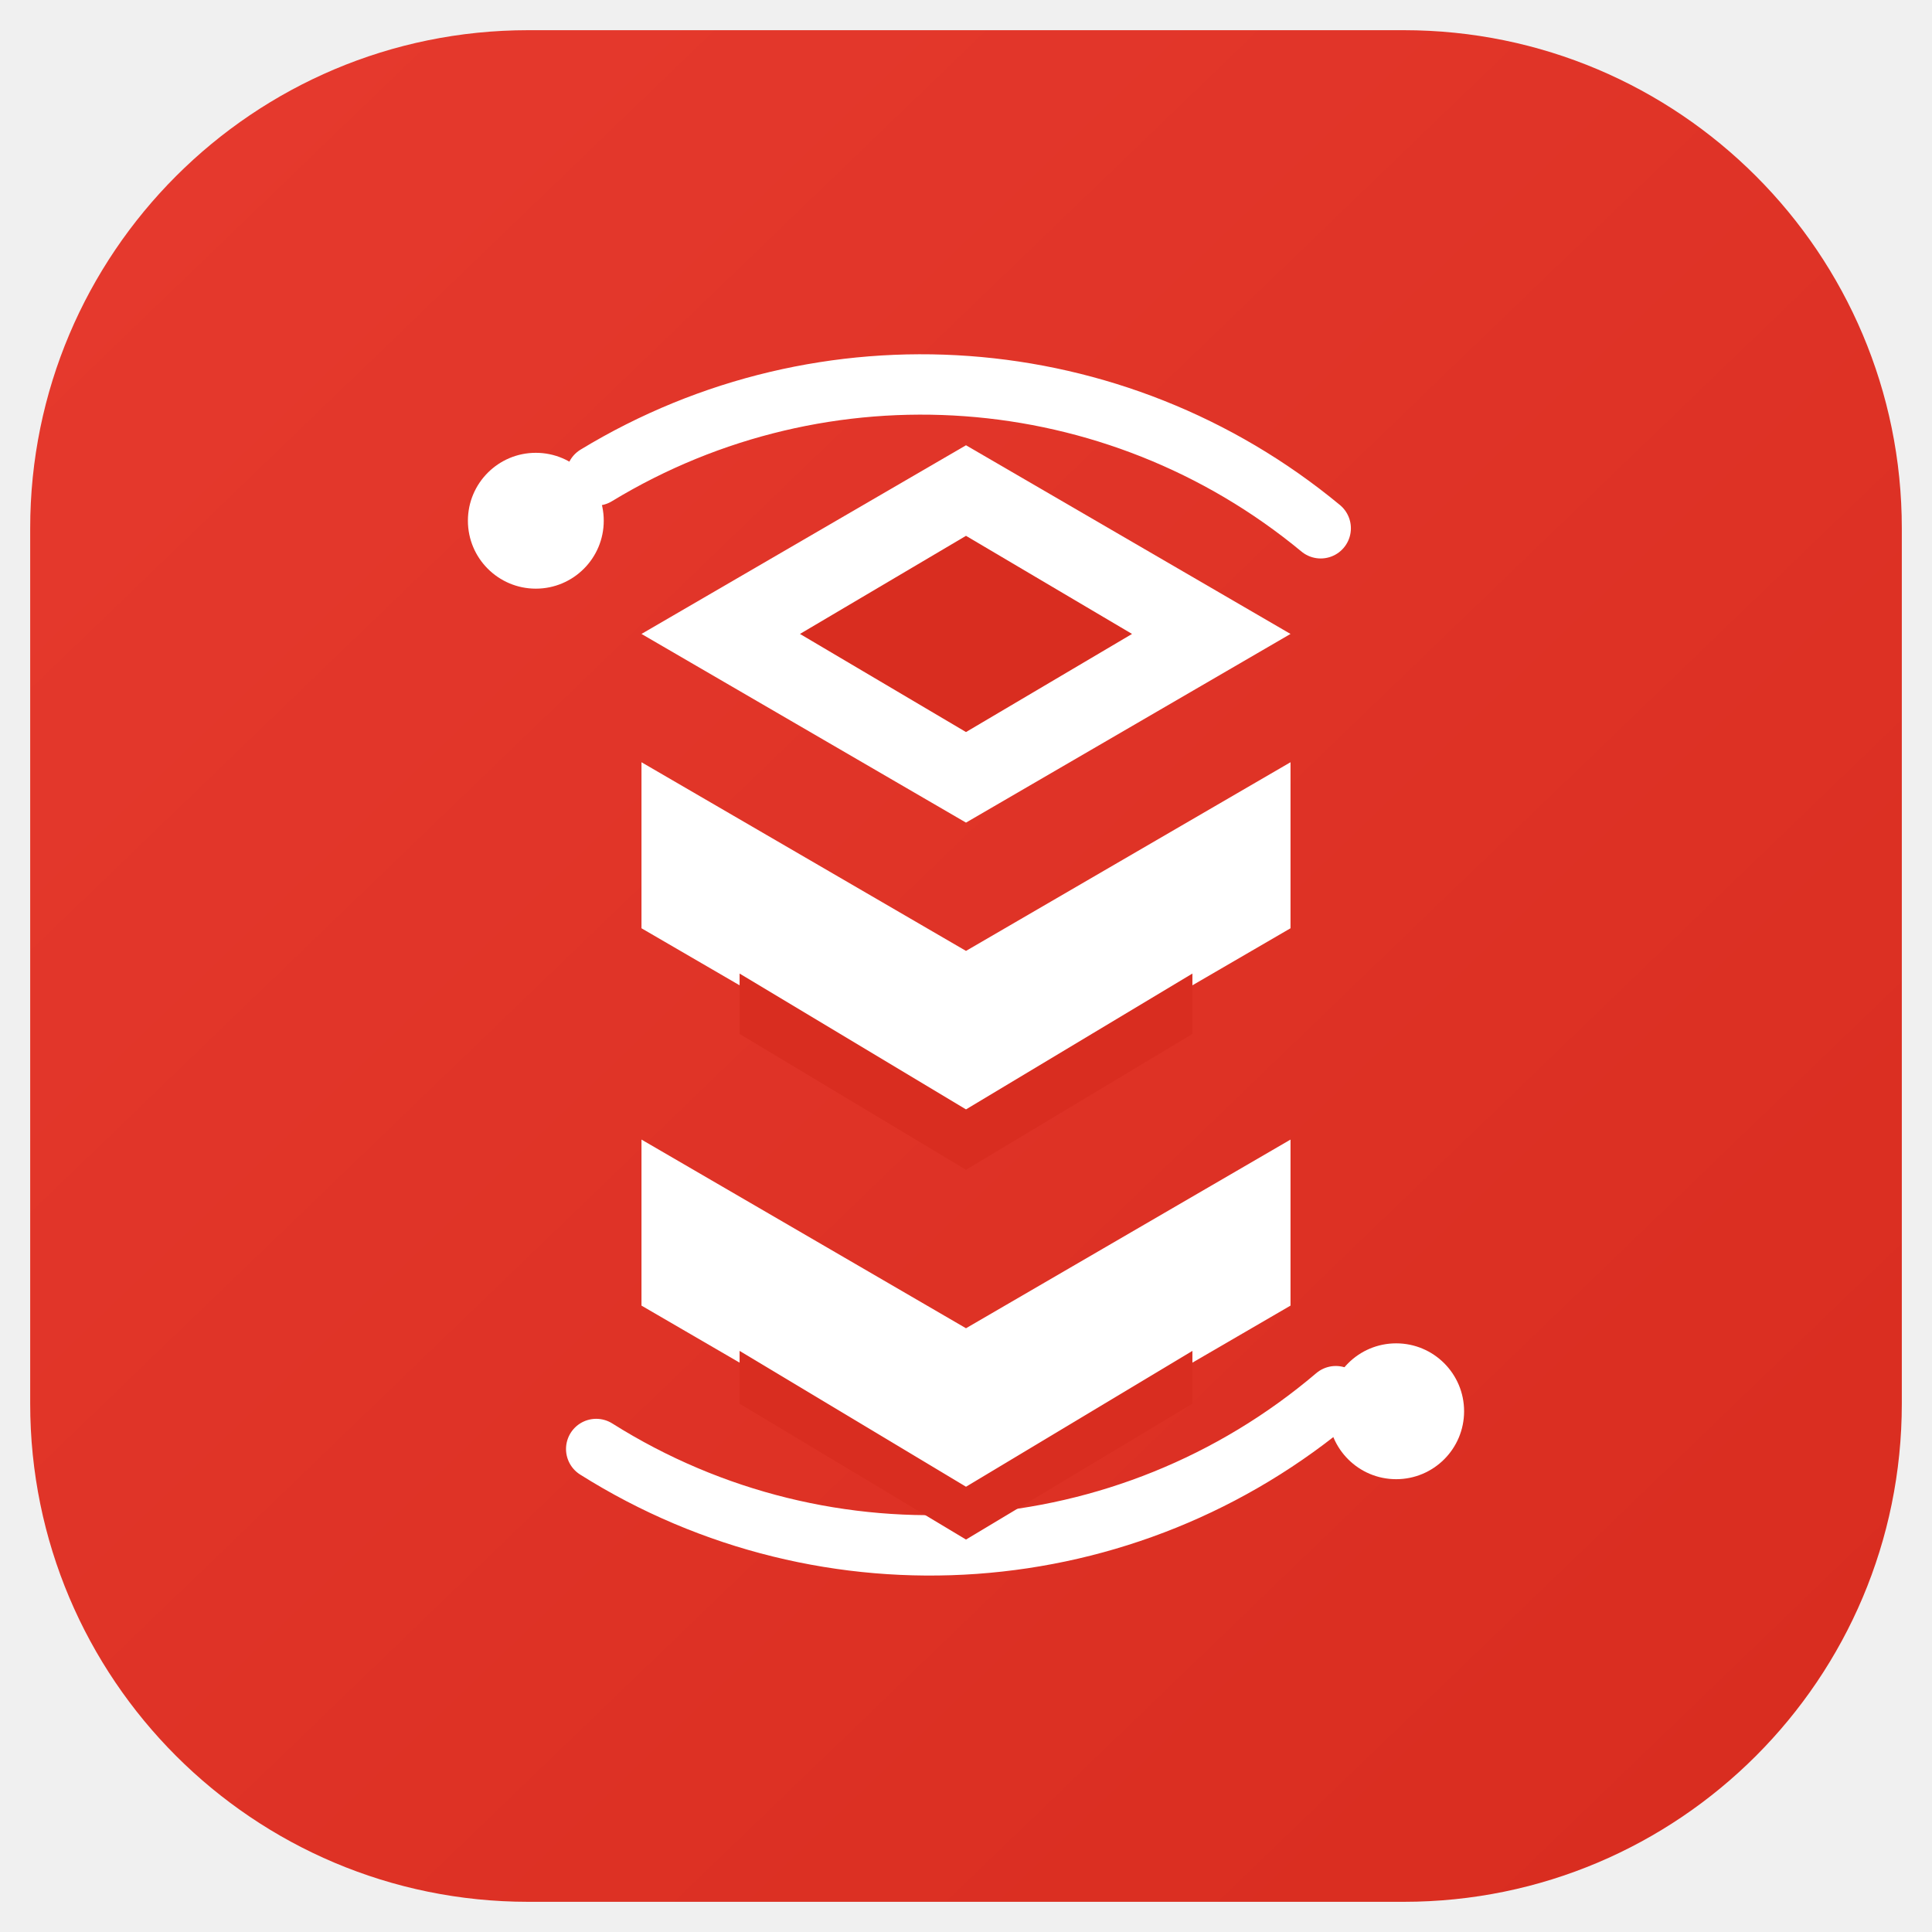
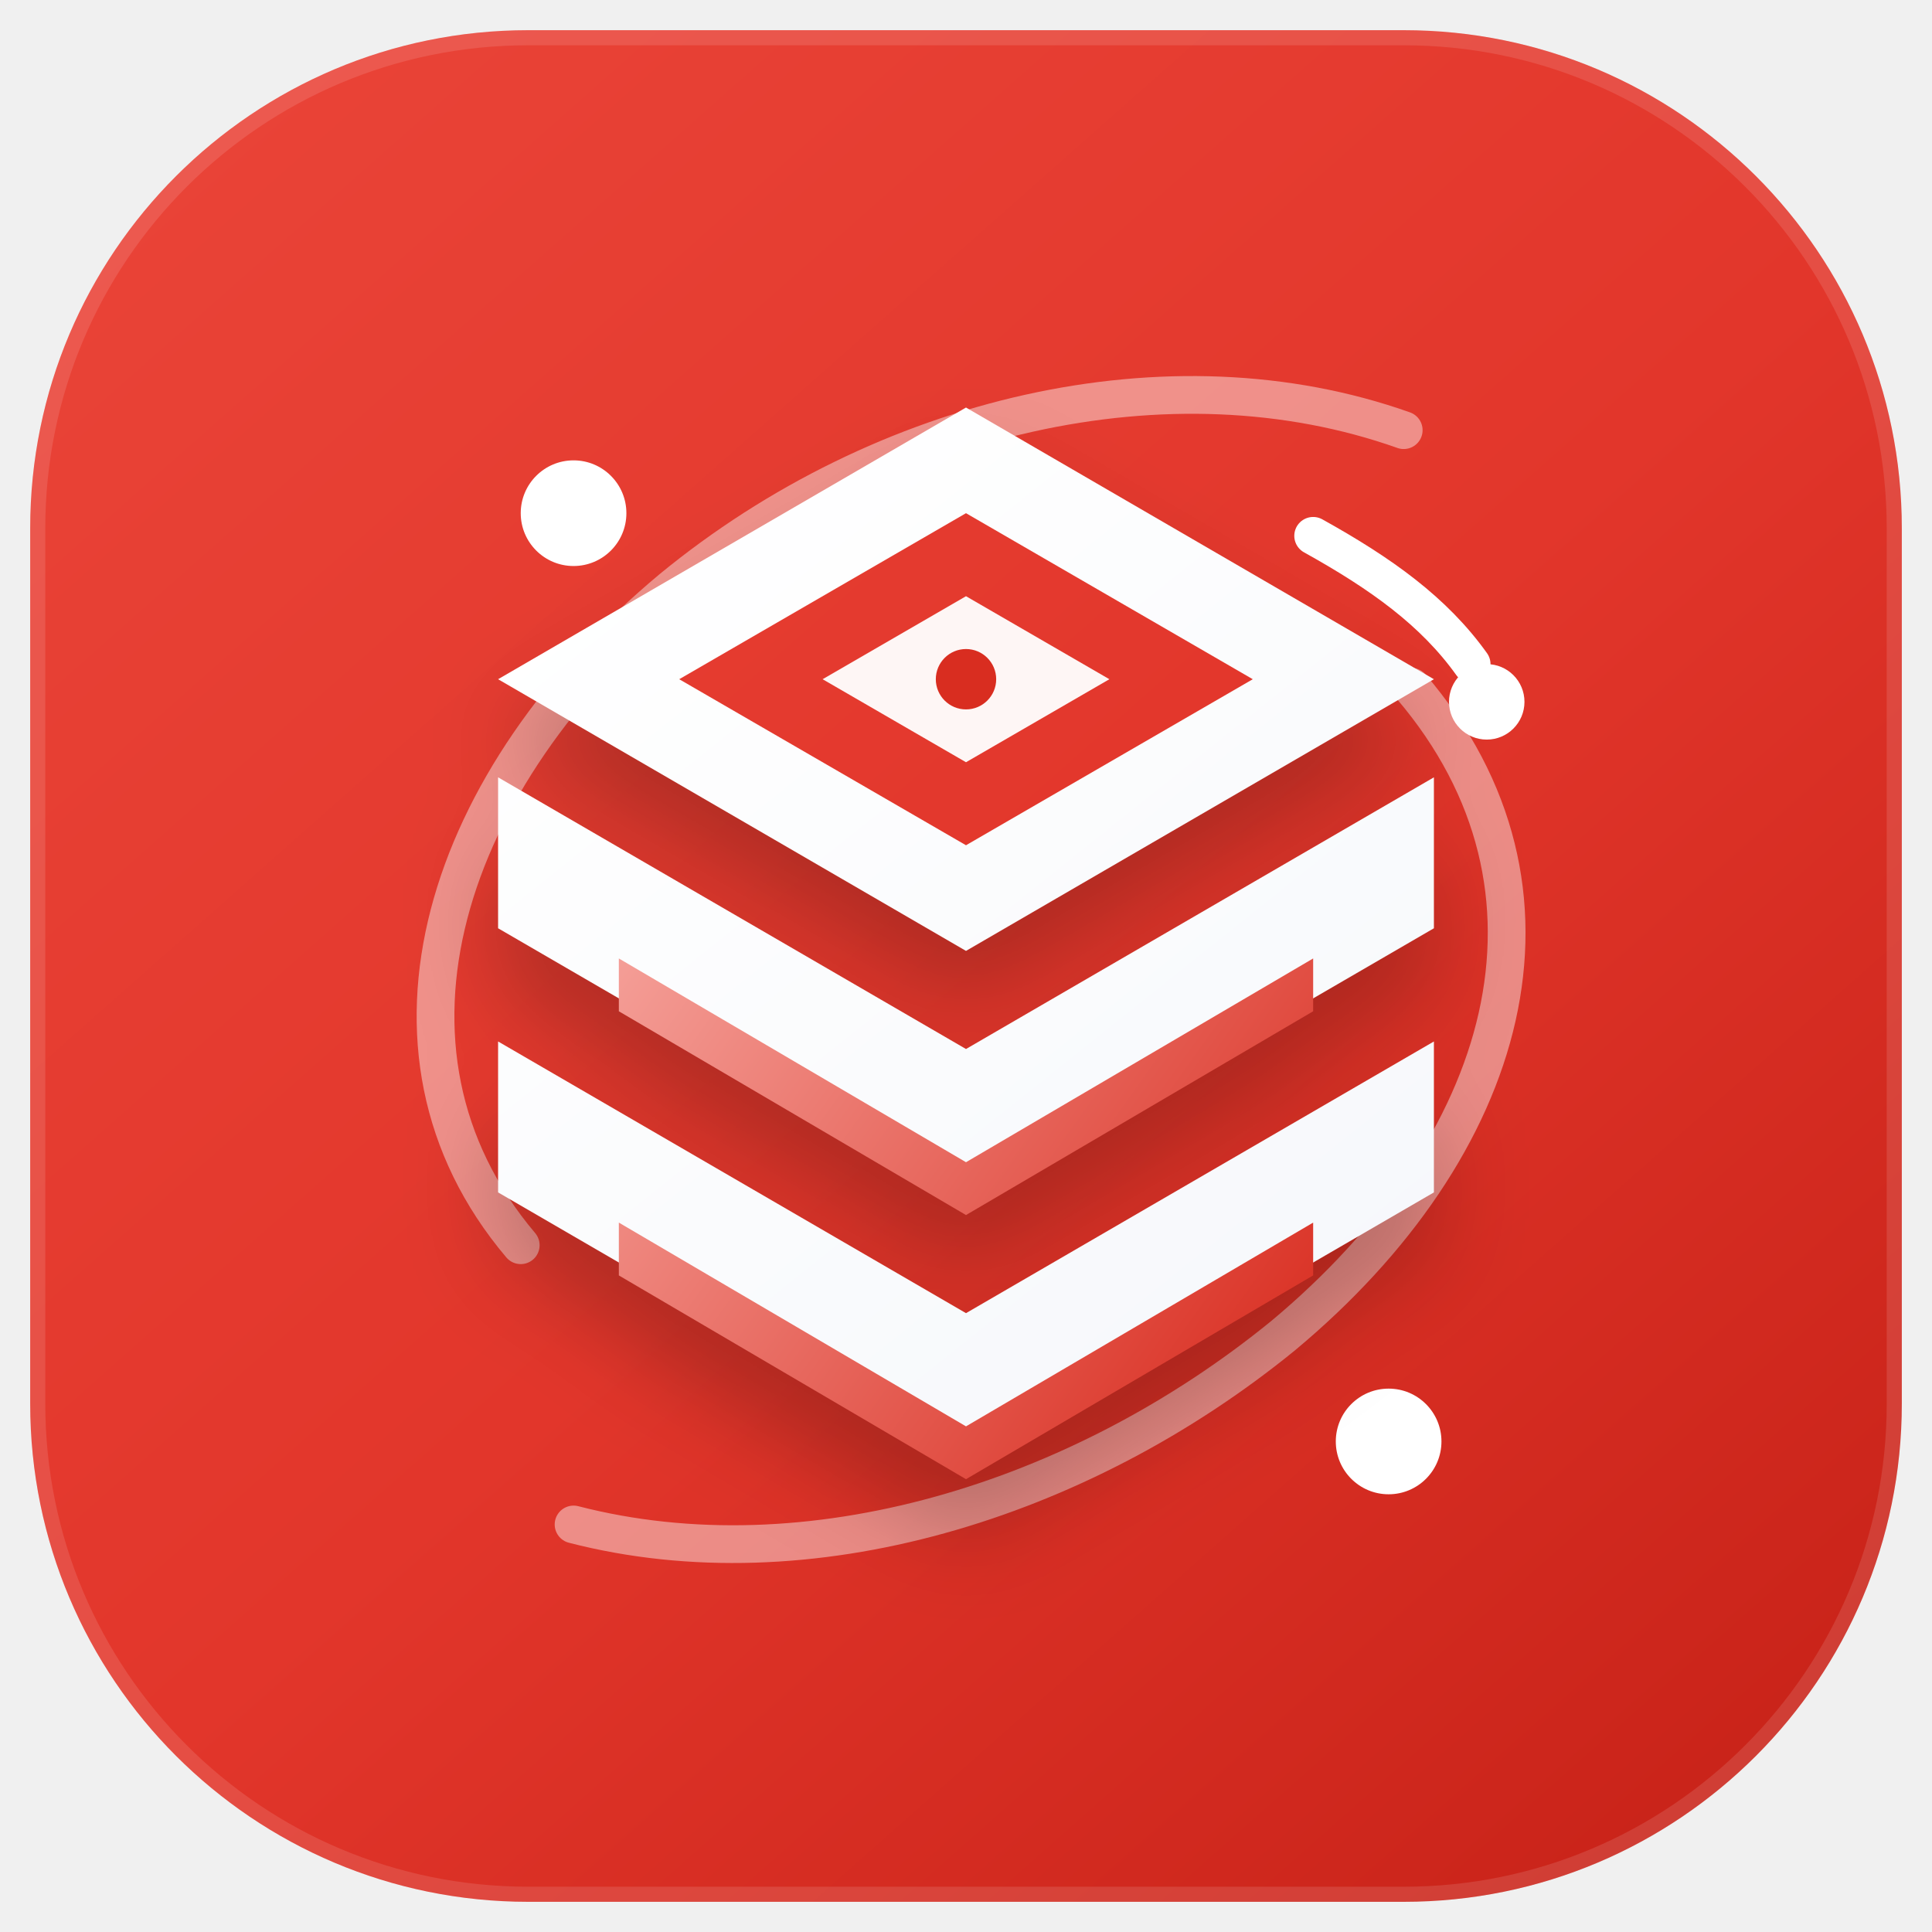
<svg xmlns="http://www.w3.org/2000/svg" width="256" height="256" viewBox="0 0 256 256" role="img" aria-labelledby="orm-title orm-desc">
  <defs>
-     <linearGradient id="orm-red" x1="24" y1="20" x2="232" y2="236" gradientUnits="userSpaceOnUse">
-       <stop stop-color="#E5392D" />
+     <linearGradient id="orm-red" x1="26" y1="18" x2="226" y2="244" gradientUnits="userSpaceOnUse">
+       <stop stop-color="#E94337" />
+       <stop offset=".52" stop-color="#E2362B" />
+       <stop offset="1" stop-color="#C92319" />
+     </linearGradient>
+     <linearGradient id="orm-face" x1="76" y1="74" x2="179" y2="203" gradientUnits="userSpaceOnUse">
+       <stop stop-color="#fff" />
+       <stop offset="1" stop-color="#F5F7FB" />
+     </linearGradient>
+     <linearGradient id="orm-channel" x1="83" y1="120" x2="173" y2="184" gradientUnits="userSpaceOnUse">
+       <stop stop-color="#F5A19A" />
      <stop offset="1" stop-color="#D92D20" />
    </linearGradient>
+     <filter id="orm-shadow" x="35" y="38" width="186" height="194" color-interpolation-filters="sRGB" filterUnits="userSpaceOnUse">
+       <feGaussianBlur in="SourceAlpha" stdDeviation="6" />
+       <feOffset dy="8" />
+       <feComponentTransfer>
+         <feFuncA type="linear" slope=".22" />
+       </feComponentTransfer>
+       <feMerge>
+         <feMergeNode />
+         <feMergeNode in="SourceGraphic" />
+       </feMerge>
+     </filter>
  </defs>
  <rect x="4" y="4" width="248" height="248" rx="66" fill="url(#orm-red)" />
-   <path d="M79 63a83 83 0 0 1 96 7M177 185a83 83 0 0 1-98 7" fill="none" stroke="#fff" stroke-width="8" stroke-linecap="round" />
-   <circle cx="71" cy="69" r="9" fill="#fff" />
-   <circle cx="185" cy="187" r="9" fill="#fff" />
-   <path d="m128 59 43 25-43 25-43-25 43-25Z" fill="#fff" />
-   <path d="m128 71 22 13-22 13-22-13 22-13Z" fill="#D92D20" />
-   <path d="m85 101 43 25 43-25v22l-43 25-43-25v-22Z" fill="#fff" />
-   <path d="m98 129 30 18 30-18v8l-30 18-30-18v-8Z" fill="#D92D20" />
-   <path d="m85 151 43 25 43-25v22l-43 25-43-25v-22Z" fill="#fff" />
-   <path d="m98 179 30 18 30-18v7l-30 18-30-18v-7Z" fill="#D92D20" />
+   <rect x="5" y="5" width="246" height="246" rx="65" fill="none" stroke="#fff" stroke-opacity=".12" stroke-width="2" />
+   <path d="M69 165C47 139 59 103 89 78c28-23 66-32 97-21" fill="none" stroke="#fff" stroke-linecap="round" stroke-opacity=".44" stroke-width="5" />
+   <path d="M187 91c23 27 13 61-17 86-27 22-63 33-94 25" fill="none" stroke="#fff" stroke-linecap="round" stroke-opacity=".44" stroke-width="5" />
+   <circle cx="76" cy="68" r="7" fill="#fff" />
+   <circle cx="184" cy="191" r="7" fill="#fff" />
+   <g filter="url(#orm-shadow)">
+     <path d="m128 54 62 36-62 36-62-36 62-36Z" fill="url(#orm-face)" />
+     <path d="m128 68 38 22-38 22-38-22 38-22Z" fill="url(#orm-red)" />
+     <path d="m128 79 19 11-19 11-19-11 19-11Z" fill="#fff" fill-opacity=".95" />
+     <circle cx="128" cy="90" r="4" fill="#D92D20" />
+     <path d="m66 103 62 36 62-36v20l-62 36-62-36v-20Z" fill="url(#orm-face)" />
+     <path d="m82 127 46 27 46-27v7l-46 27-46-27v-7Z" fill="url(#orm-channel)" />
+     <path d="m66 138 62 36 62-36v20l-62 36-62-36v-20Z" fill="url(#orm-face)" />
+     <path d="m82 162 46 27 46-27v7l-46 27-46-27v-7Z" fill="url(#orm-channel)" />
+   </g>
+   <path d="M174 71c9 5 16 10 21 17" fill="none" stroke="#fff" stroke-linecap="round" stroke-width="5" />
+   <circle cx="197" cy="93" r="5" fill="#fff" />
</svg>
